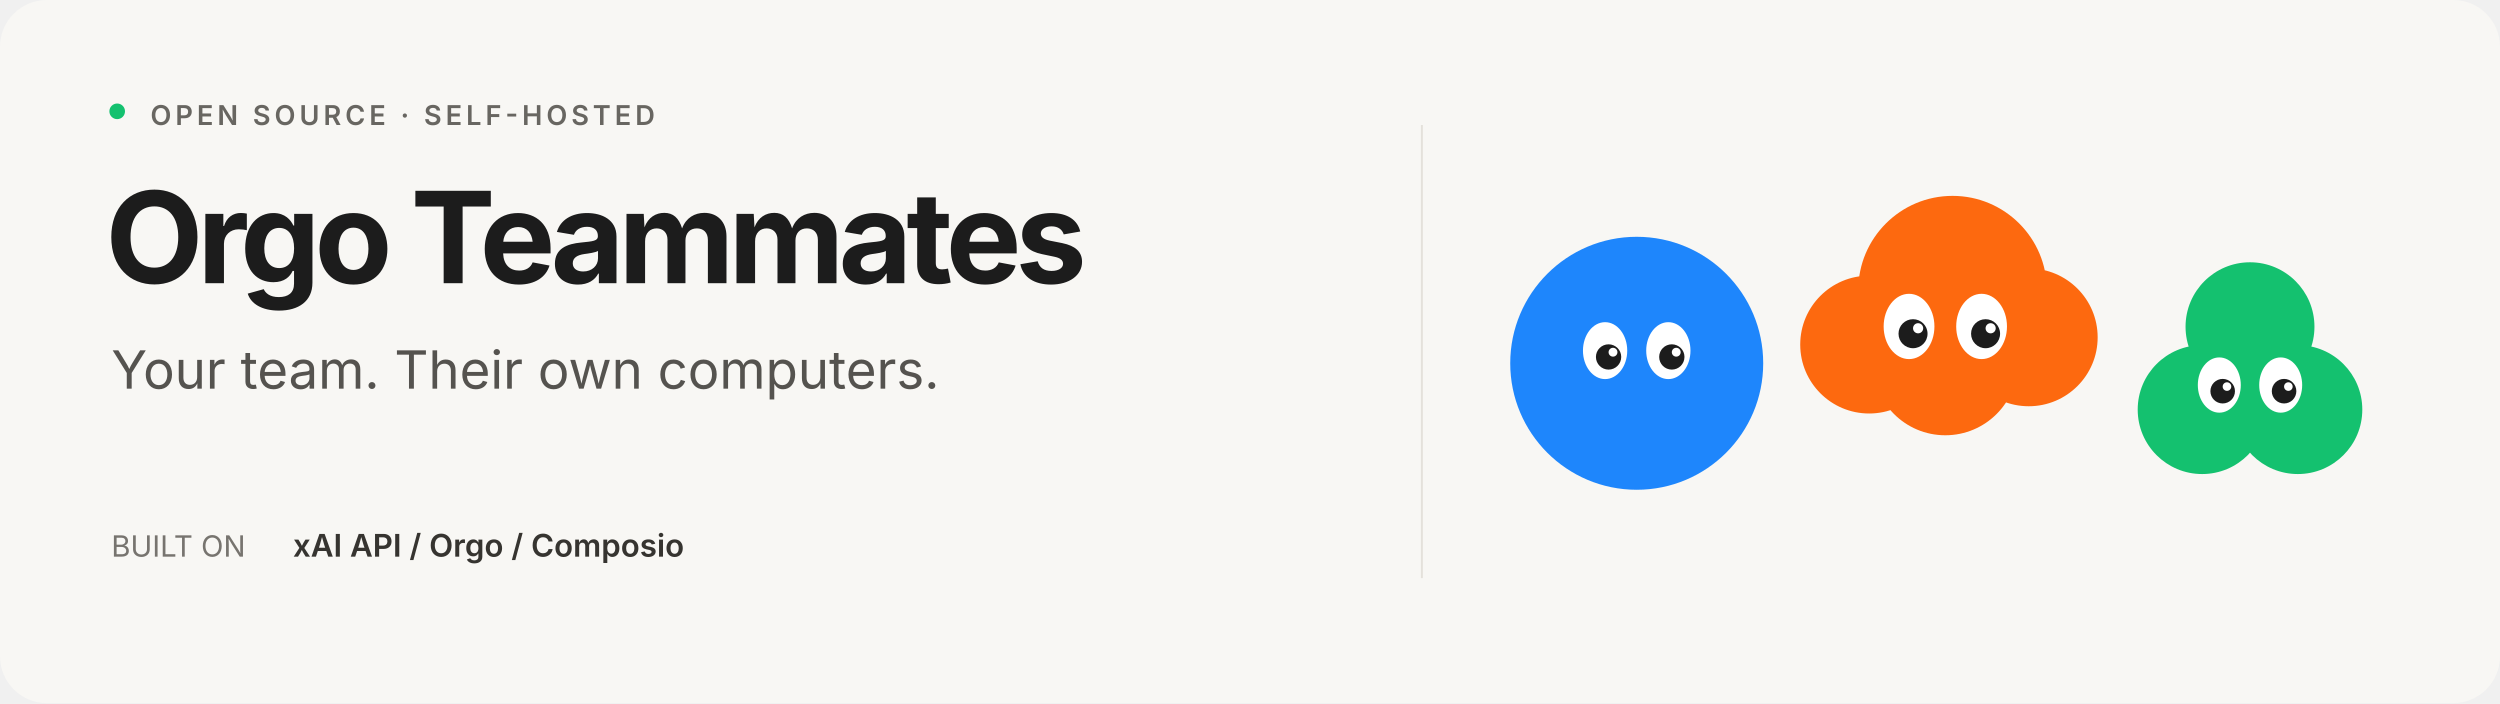
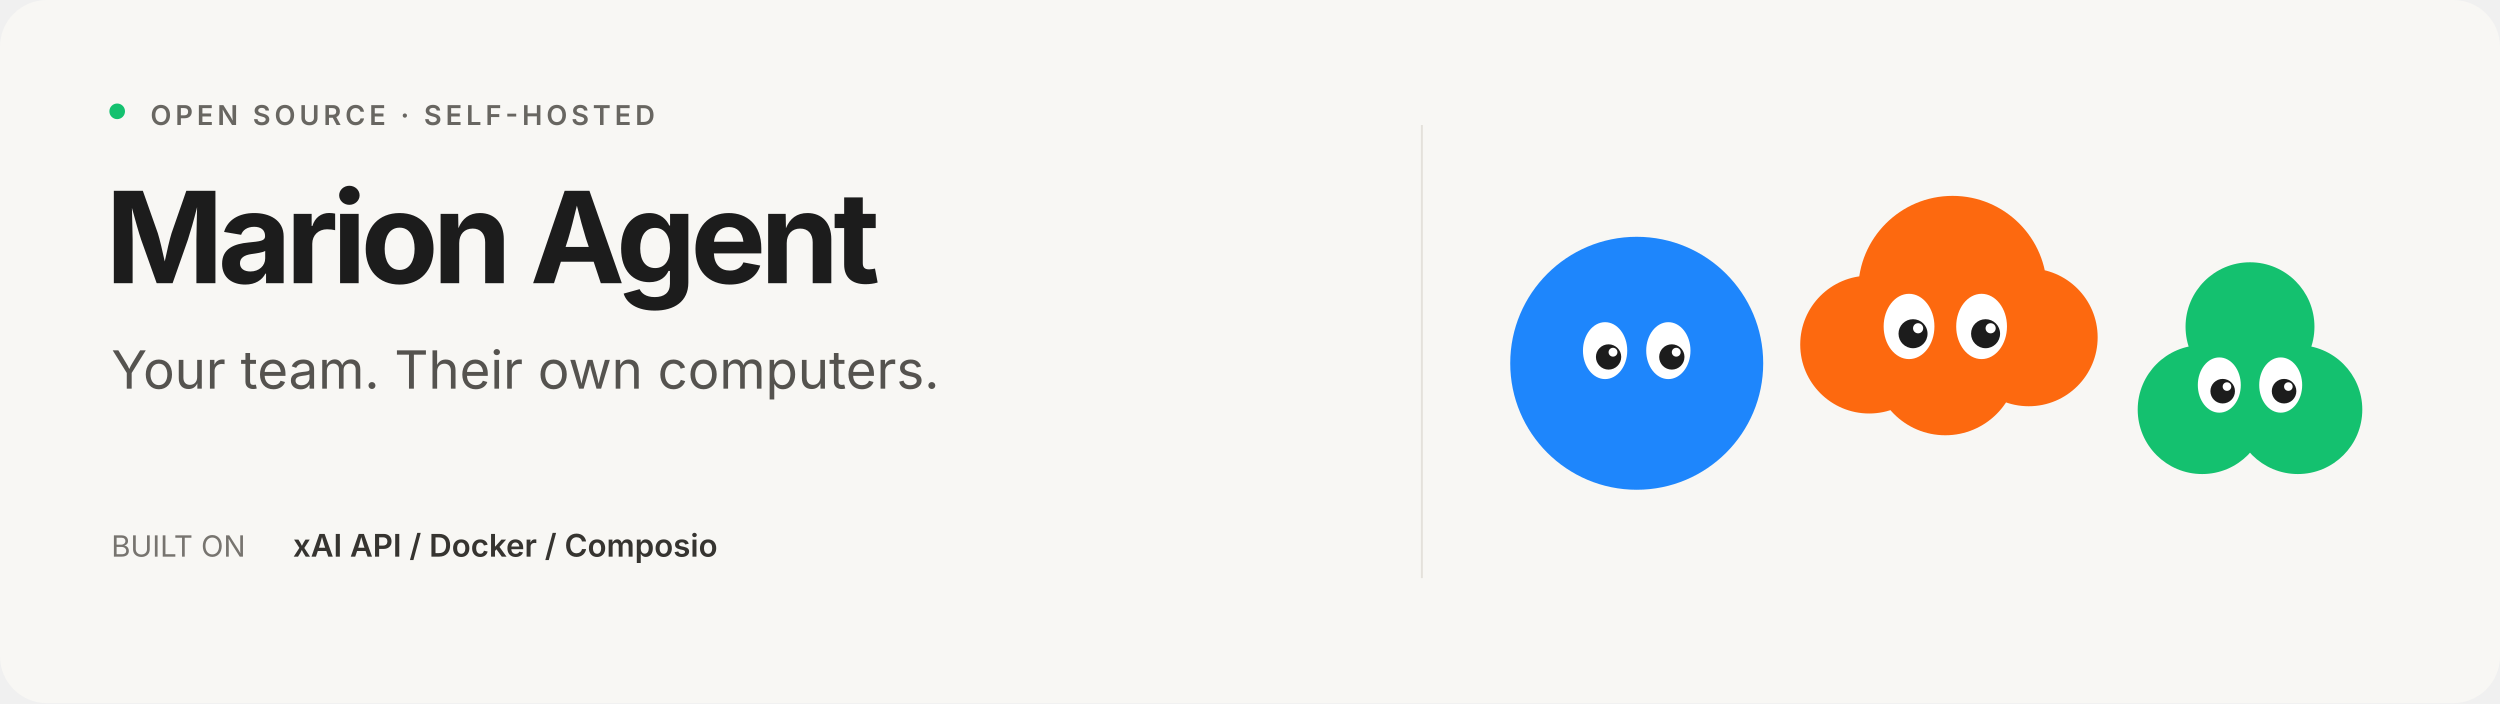
<svg xmlns="http://www.w3.org/2000/svg" width="1280" height="360" viewBox="0 0 1280 360" role="img" aria-labelledby="title desc">
  <rect width="1280" height="360" rx="24" fill="#F8F7F4" />
  <g font-family="Inter, -apple-system, BlinkMacSystemFont, 'Segoe UI', sans-serif">
    <rect x="56" y="53" width="8" height="8" rx="4" fill="#14C16F" />
    <text x="77" y="64" font-size="14" font-weight="600" letter-spacing="2" fill="#686661">OPEN SOURCE · SELF-HOSTED</text>
-     <text x="54" y="145" font-size="65" font-weight="700" letter-spacing="-3" fill="#1C1C1C">Orgo Teammates</text>
+     <text x="54" y="145" font-size="65" font-weight="700" letter-spacing="-3" fill="#1C1C1C">Marion Agent</text>
    <text x="57" y="199" font-size="27" fill="#55534F">Your team. Their own computers.</text>
    <text x="57" y="285" font-size="15" fill="#77746F">BUILT ON</text>
-     <text x="150" y="285" font-size="16" font-weight="600" fill="#363430">xAI API  /  Orgo  /  Composio</text>
+     <text x="150" y="285" font-size="16" font-weight="600" fill="#363430">xAI API  /  Docker  /  Composio</text>
  </g>
  <path d="M728 64V296" stroke="#E4E1DB" />
  <svg x="770" y="118" width="136" height="136" viewBox="8 8 84 84">
    <path d="M10 50a40 40 0 1 0 80 0a40 40 0 1 0 -80 0Z" fill="#1E86FC" />
    <ellipse cx="40" cy="46" rx="7" ry="9" fill="#FFFFFF" />
    <circle cx="41.1" cy="48" r="4" fill="#1C1C1C" />
    <circle cx="42.5" cy="46.5" r="1.4" fill="#FFFFFF" />
    <ellipse cx="60" cy="46" rx="7" ry="9" fill="#FFFFFF" />
    <circle cx="61.1" cy="48" r="4" fill="#1C1C1C" />
    <circle cx="62.5" cy="46.5" r="1.4" fill="#FFFFFF" />
  </svg>
  <svg x="918" y="78" width="156" height="156" viewBox="8 8 84 84">
    <path d="M10 61a19 19 0 1 0 38 0a19 19 0 1 0 -38 0ZM26 46a26 26 0 1 0 52 0a26 26 0 1 0 -52 0ZM54 59a19 19 0 1 0 38 0a19 19 0 1 0 -38 0ZM30 66a20 20 0 1 0 40 0a20 20 0 1 0 -40 0Z" fill="#FD690F" />
    <ellipse cx="40" cy="56" rx="7" ry="9" fill="#FFFFFF" />
    <circle cx="41.1" cy="58" r="4" fill="#1C1C1C" />
    <circle cx="42.5" cy="56.5" r="1.4" fill="#FFFFFF" />
    <ellipse cx="60" cy="56" rx="7" ry="9" fill="#FFFFFF" />
    <circle cx="61.1" cy="58" r="4" fill="#1C1C1C" />
    <circle cx="62.5" cy="56.5" r="1.4" fill="#FFFFFF" />
  </svg>
  <svg x="1086" y="128" width="132" height="132" viewBox="8 8 84 84">
    <path d="M29 33a21 21 0 1 0 42 0a21 21 0 1 0 -42 0ZM44.59 60a21 21 0 1 0 42 0a21 21 0 1 0 -42 0ZM13.41 60a21 21 0 1 0 42 0a21 21 0 1 0 -42 0ZM32 51a18 18 0 1 0 36 0a18 18 0 1 0 -36 0Z" fill="#14C16F" />
    <ellipse cx="40" cy="52" rx="7" ry="9" fill="#FFFFFF" />
    <circle cx="41.1" cy="54" r="4" fill="#1C1C1C" />
    <circle cx="42.5" cy="52.5" r="1.4" fill="#FFFFFF" />
    <ellipse cx="60" cy="52" rx="7" ry="9" fill="#FFFFFF" />
    <circle cx="61.1" cy="54" r="4" fill="#1C1C1C" />
    <circle cx="62.5" cy="52.5" r="1.4" fill="#FFFFFF" />
  </svg>
</svg>
